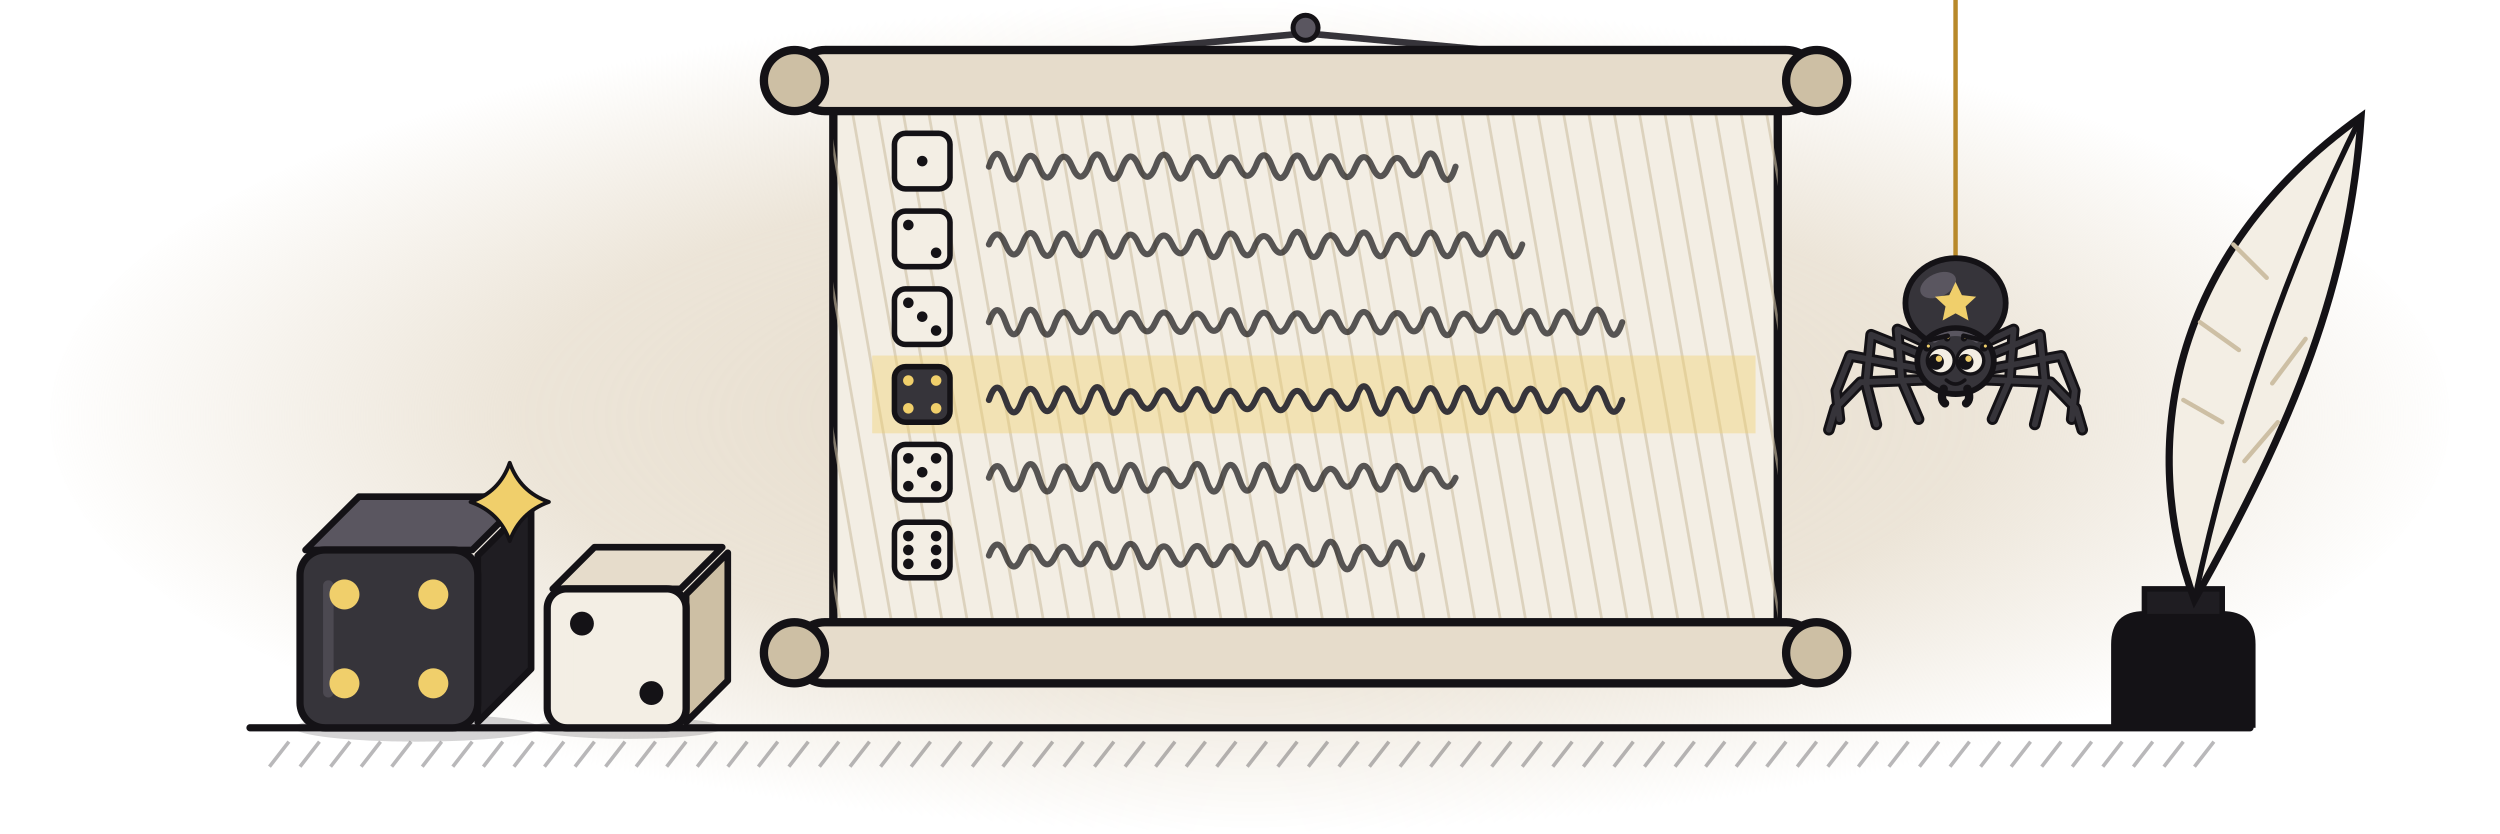
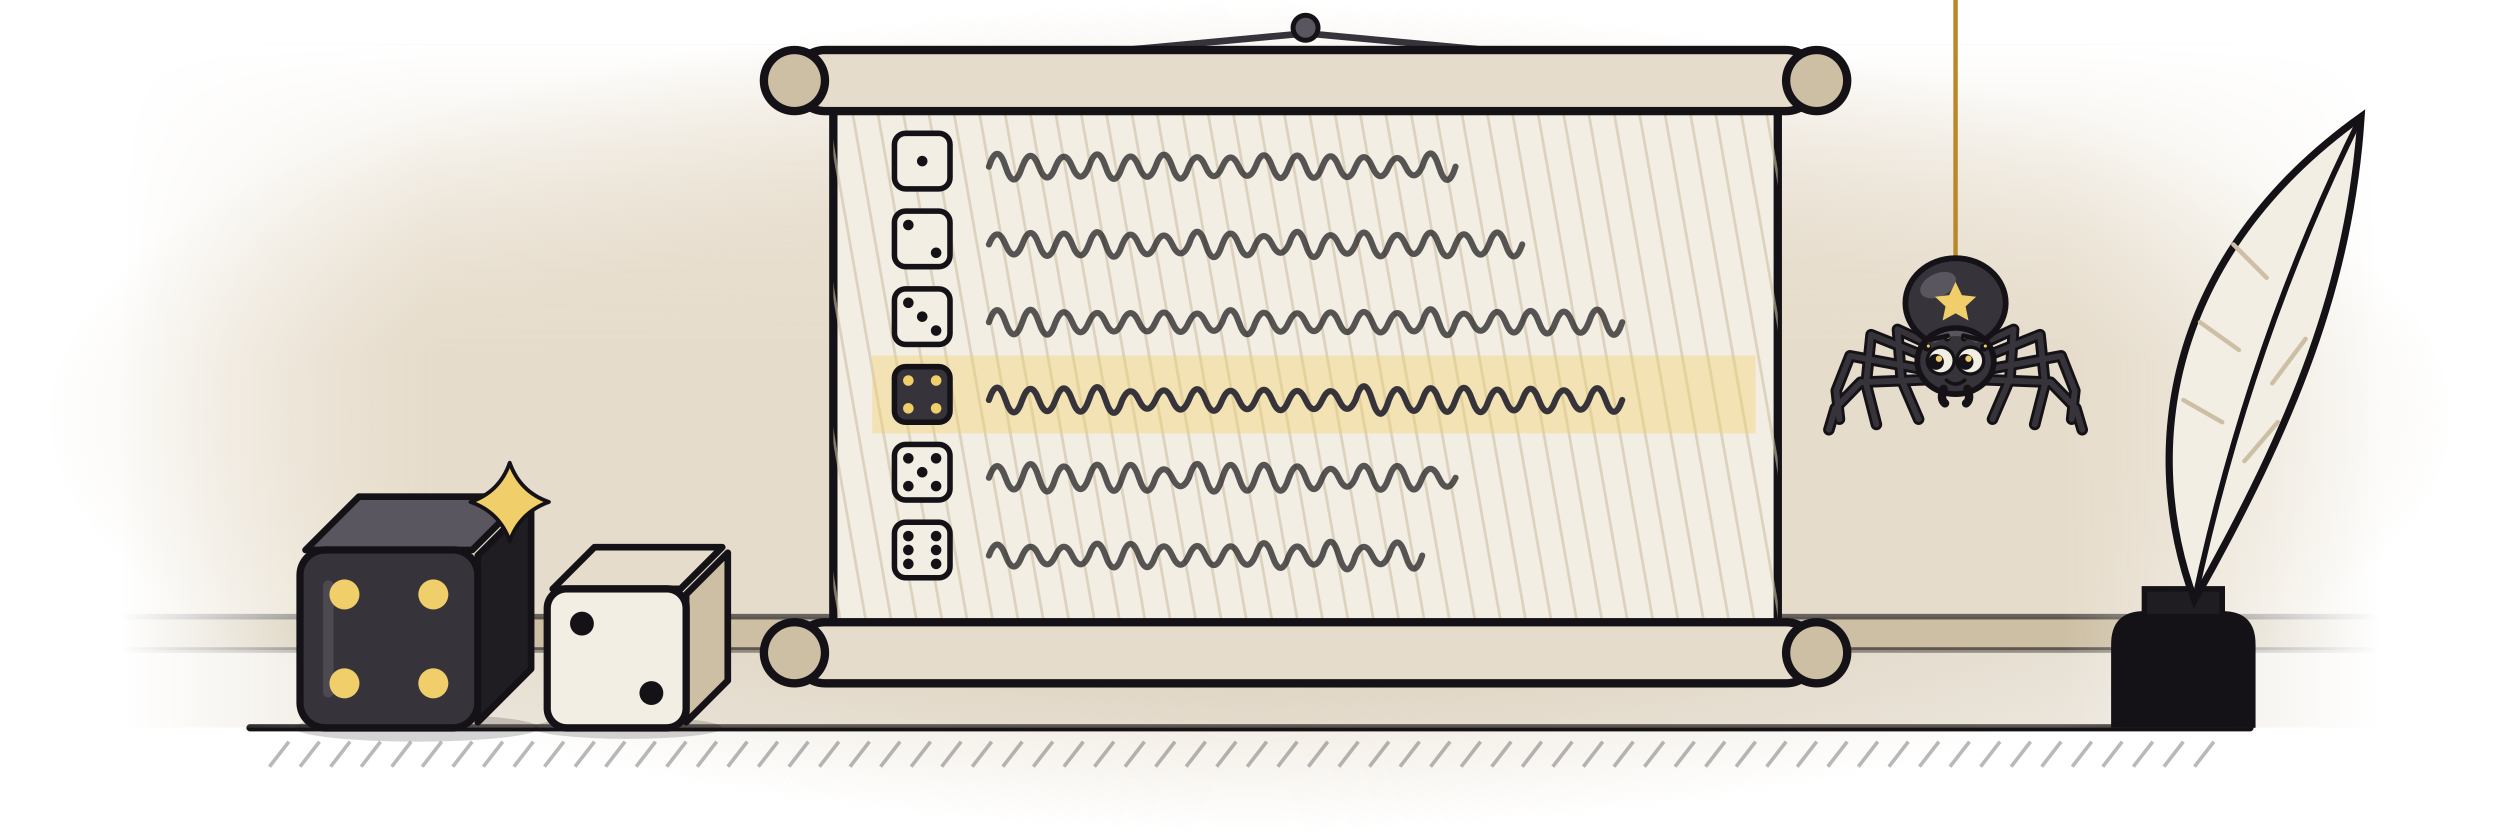
<svg xmlns="http://www.w3.org/2000/svg" viewBox="0 0 900 300" role="img" aria-label="Dice and a scroll of random names">
  <defs>
    <radialGradient id="ctb-glow" cx="50%" cy="50%" r="50%">
      <stop offset="0" stop-color="#e6dccb" />
      <stop offset=".6" stop-color="#e6dccb" stop-opacity=".75" />
      <stop offset="1" stop-color="#e6dccb" stop-opacity="0" />
    </radialGradient>
  </defs>
  <ellipse cx="450" cy="150" rx="432" ry="150" fill="url(#ctb-glow)" />
  <path d="M90 262H810" stroke="#141216" stroke-width="2.6" stroke-linecap="round" />
  <path d="M104 267l-7 9M115 267l-7 9M126 267l-7 9M137 267l-7 9M148 267l-7 9M159 267l-7 9M170 267l-7 9M181 267l-7 9M192 267l-7 9M203 267l-7 9M214 267l-7 9M225 267l-7 9M236 267l-7 9M247 267l-7 9M258 267l-7 9M269 267l-7 9M280 267l-7 9M291 267l-7 9M302 267l-7 9M313 267l-7 9M324 267l-7 9M335 267l-7 9M346 267l-7 9M357 267l-7 9M368 267l-7 9M379 267l-7 9M390 267l-7 9M401 267l-7 9M412 267l-7 9M423 267l-7 9M434 267l-7 9M445 267l-7 9M456 267l-7 9M467 267l-7 9M478 267l-7 9M489 267l-7 9M500 267l-7 9M511 267l-7 9M522 267l-7 9M533 267l-7 9M544 267l-7 9M555 267l-7 9M566 267l-7 9M577 267l-7 9M588 267l-7 9M599 267l-7 9M610 267l-7 9M621 267l-7 9M632 267l-7 9M643 267l-7 9M654 267l-7 9M665 267l-7 9M676 267l-7 9M687 267l-7 9M698 267l-7 9M709 267l-7 9M720 267l-7 9M731 267l-7 9M742 267l-7 9M753 267l-7 9M764 267l-7 9M775 267l-7 9M786 267l-7 9M797 267l-7 9" stroke="#141216" stroke-width="1.3" opacity=".3" />
+   <defs>
+     <linearGradient id="ctb-wx" x1="0" y1="0" x2="1" y2="0">
+       <stop offset="0" stop-color="#fff" stop-opacity="0" />
+       <stop offset=".14" stop-color="#fff" />
+       <stop offset=".86" stop-color="#fff" />
+       <stop offset="1" stop-color="#fff" stop-opacity="0" />
+     </linearGradient>
+     <linearGradient id="ctb-wy" x1="0" y1="0" x2="0" y2="1">
+       <stop offset="0" stop-color="#000" />
+       <stop offset=".45" stop-color="#000" stop-opacity="0" />
+     </linearGradient>
+     <mask id="ctb-wm" maskUnits="userSpaceOnUse" x="44" y="16" width="812" height="246">
+       <rect x="44" y="16" width="812" height="246" fill="url(#ctb-wx)" />
+       <rect x="44" y="16" width="812" height="246" fill="url(#ctb-wy)" />
+     </mask>
+   </defs>
+   <g mask="url(#ctb-wm)">
+     <rect x="44" y="16" width="812" height="206" fill="#e6dccb" />
+     <rect x="44" y="222" width="812" height="12" fill="#cdbfa4" />
+     <path d="M44 222H856M44 234H856" stroke="#141216" stroke-width="2" fill="none" stroke-linecap="round" stroke-linejoin="round" opacity=".6" />
+     <rect x="44" y="234" width="812" height="28" fill="#cdbfa4" opacity=".4" />
+   </g>
  <g transform="translate(0 -12)">
    <path d="M300 44H640V244H300Z" fill="#f3eee4" stroke="#141216" stroke-width="3" />
    <clipPath id="ctb-sc">
      <rect x="300" y="44" width="340" height="200" />
    </clipPath>
    <path clip-path="url(#ctb-sc)" d="M630 -84.5L698.5 304M621.1 -82.9L689.6 305.5M612.3 -81.4L680.8 307.1M603.4 -79.8L671.9 308.7M594.5 -78.2L663 310.2M585.7 -76.7L654.2 311.8M576.8 -75.1L645.3 313.4M567.9 -73.5L636.4 314.9M559.1 -72L627.6 316.5M550.2 -70.4L618.7 318.1M541.4 -68.9L609.9 319.6M532.5 -67.3L601 321.2M523.6 -65.7L592.1 322.7M514.8 -64.2L583.3 324.3M505.9 -62.6L574.4 325.9M497 -61L565.5 327.4M488.2 -59.5L556.7 329M479.3 -57.9L547.8 330.6M470.4 -56.4L538.9 332.1M461.6 -54.8L530.1 333.7M452.7 -53.2L521.2 335.2M443.9 -51.7L512.4 336.8M435 -50.1L503.5 338.4M426.1 -48.5L494.6 339.9M417.3 -47L485.8 341.5M408.4 -45.4L476.9 343.1M399.5 -43.8L468 344.6M390.7 -42.3L459.2 346.2M381.8 -40.7L450.3 347.7M373 -39.2L441.4 349.3M364.1 -37.6L432.6 350.9M355.2 -36L423.7 352.4M346.4 -34.5L414.9 354M337.5 -32.9L406 355.6M328.6 -31.3L397.1 357.1M319.8 -29.8L388.3 358.7M310.9 -28.2L379.4 360.2M302 -26.7L370.5 361.8M293.2 -25.1L361.7 363.4M284.3 -23.5L352.8 364.9M275.5 -22L344 366.5M266.6 -20.4L335.1 368.1M257.7 -18.8L326.2 369.6M248.9 -17.3L317.4 371.2" stroke="#cdbfa4" stroke-width="1" opacity="0.6" fill="none" />
    <path d="M286 41L470 24L654 41" stroke="#36343a" stroke-width="2.4" fill="none" stroke-linecap="round" stroke-linejoin="round" />
    <circle cx="470" cy="22" r="4.5" fill="#5a5660" stroke="#141216" stroke-width="1.8" />
    <rect x="286" y="30" width="368" height="22" rx="11" fill="#e6dccb" stroke="#141216" stroke-width="3" />
    <circle cx="286" cy="41" r="11" fill="#cdbfa4" stroke="#141216" stroke-width="3" />
    <circle cx="654" cy="41" r="11" fill="#cdbfa4" stroke="#141216" stroke-width="3" />
    <rect x="286" y="236" width="368" height="22" rx="11" fill="#e6dccb" stroke="#141216" stroke-width="3" />
    <circle cx="286" cy="247" r="11" fill="#cdbfa4" stroke="#141216" stroke-width="3" />
    <circle cx="654" cy="247" r="11" fill="#cdbfa4" stroke="#141216" stroke-width="3" />
    <path d="M314 140h318v28H314z" fill="#f0cf6b" opacity=".4" />
    <rect x="322" y="60" width="20" height="20" rx="4" fill="#f3eee4" stroke="#141216" stroke-width="2" />
    <circle cx="332" cy="70" r="1.9" fill="#141216" />
    <path d="M356 72q3 -9.282 6 0t6 0q3 -7.838 6 0t6 0q3 -7.189 6 0t6 0q3 -8.856 6 0t6 0q3 -7.332 6 0t6 0q3 -8.685 6 0t6 0q3 -6.859 6 0t6 0q3 -6.624 6 0t6 0q3 -8.234 6 0t6 0q3 -8.04 6 0t6 0q3 -7.517 6 0t6 0q3 -6.882 6 0t6 0q3 -6.264 6 0t6 0q3 -9.553 6 0t6 0" stroke="#141216" stroke-width="2.2" fill="none" stroke-linecap="round" stroke-linejoin="round" opacity=".7" />
    <rect x="322" y="88" width="20" height="20" rx="4" fill="#f3eee4" stroke="#141216" stroke-width="2" />
    <circle cx="327" cy="93" r="1.9" fill="#141216" />
    <circle cx="337" cy="103" r="1.9" fill="#141216" />
    <path d="M356 100q3 -7.245 6 0t6 0q3 -8.28 6 0t6 0q3 -7.84 6 0t6 0q3 -8.88 6 0t6 0q3 -7.093 6 0t6 0q3 -6.439 6 0t6 0q3 -9.177 6 0t6 0q3 -7.865 6 0t6 0q3 -6.033 6 0t6 0q3 -9.105 6 0t6 0q3 -6.688 6 0t6 0q3 -8.61 6 0t6 0q3 -6.882 6 0t6 0q3 -8.512 6 0t6 0q3 -7.329 6 0t6 0q3 -8.637 6 0t6 0" stroke="#141216" stroke-width="2.2" fill="none" stroke-linecap="round" stroke-linejoin="round" opacity=".7" />
    <rect x="322" y="116" width="20" height="20" rx="4" fill="#f3eee4" stroke="#141216" stroke-width="2" />
    <circle cx="327" cy="121" r="1.9" fill="#141216" />
    <circle cx="332" cy="126" r="1.9" fill="#141216" />
    <circle cx="337" cy="131" r="1.9" fill="#141216" />
    <path d="M356 128q3 -8.742 6 0t6 0q3 -8.986 6 0t6 0q3 -7.248 6 0t6 0q3 -6.685 6 0t6 0q3 -6.585 6 0t6 0q3 -7.001 6 0t6 0q3 -6.223 6 0t6 0q3 -8.711 6 0t6 0q3 -6.836 6 0t6 0q3 -6.433 6 0t6 0q3 -7.11 6 0t6 0q3 -7.396 6 0t6 0q3 -6.597 6 0t6 0q3 -9.376 6 0t6 0q3 -6.18 6 0t6 0q3 -7.432 6 0t6 0q3 -8.149 6 0t6 0q3 -7.631 6 0t6 0q3 -9.106 6 0t6 0" stroke="#141216" stroke-width="2.2" fill="none" stroke-linecap="round" stroke-linejoin="round" opacity=".7" />
    <rect x="322" y="144" width="20" height="20" rx="4" fill="#36343a" stroke="#141216" stroke-width="2" />
    <circle cx="327" cy="149" r="1.9" fill="#f0cf6b" />
    <circle cx="337" cy="149" r="1.9" fill="#f0cf6b" />
    <circle cx="327" cy="159" r="1.9" fill="#f0cf6b" />
    <circle cx="337" cy="159" r="1.9" fill="#f0cf6b" />
    <path d="M356 156q3 -8.948 6 0t6 0q3 -8.062 6 0t6 0q3 -8.417 6 0t6 0q3 -9.306 6 0t6 0q3 -6.317 6 0t6 0q3 -6.935 6 0t6 0q3 -7.814 6 0t6 0q3 -6.647 6 0t6 0q3 -7.388 6 0t6 0q3 -6.561 6 0t6 0q3 -6.386 6 0t6 0q3 -9.952 6 0t6 0q3 -7.861 6 0t6 0q3 -8.553 6 0t6 0q3 -8.8 6 0t6 0q3 -7.493 6 0t6 0q3 -8.147 6 0t6 0q3 -7.003 6 0t6 0q3 -8.53 6 0t6 0" stroke="#36343a" stroke-width="2.2" fill="none" stroke-linecap="round" stroke-linejoin="round" />
    <rect x="322" y="172" width="20" height="20" rx="4" fill="#f3eee4" stroke="#141216" stroke-width="2" />
    <circle cx="327" cy="177" r="1.9" fill="#141216" />
    <circle cx="337" cy="177" r="1.9" fill="#141216" />
    <circle cx="332" cy="182" r="1.9" fill="#141216" />
    <circle cx="327" cy="187" r="1.9" fill="#141216" />
    <circle cx="337" cy="187" r="1.9" fill="#141216" />
    <path d="M356 184q3 -8.442 6 0t6 0q3 -9.903 6 0t6 0q3 -8.183 6 0t6 0q3 -9.438 6 0t6 0q3 -9.318 6 0t6 0q3 -6.116 6 0t6 0q3 -9.979 6 0t6 0q3 -9.319 6 0t6 0q3 -9.368 6 0t6 0q3 -8.208 6 0t6 0q3 -6.462 6 0t6 0q3 -8.63 6 0t6 0q3 -8.491 6 0t6 0q3 -6.457 6 0t6 0" stroke="#141216" stroke-width="2.2" fill="none" stroke-linecap="round" stroke-linejoin="round" opacity=".7" />
    <rect x="322" y="200" width="20" height="20" rx="4" fill="#f3eee4" stroke="#141216" stroke-width="2" />
    <circle cx="327" cy="205" r="1.9" fill="#141216" />
    <circle cx="337" cy="205" r="1.9" fill="#141216" />
    <circle cx="327" cy="210" r="1.9" fill="#141216" />
    <circle cx="337" cy="210" r="1.9" fill="#141216" />
    <circle cx="327" cy="215" r="1.9" fill="#141216" />
    <circle cx="337" cy="215" r="1.9" fill="#141216" />
    <path d="M356 212q3 -7.937 6 0t6 0q3 -6.357 6 0t6 0q3 -6.35 6 0t6 0q3 -8.584 6 0t6 0q3 -8.408 6 0t6 0q3 -6.636 6 0t6 0q3 -6.885 6 0t6 0q3 -6.657 6 0t6 0q3 -8.948 6 0t6 0q3 -6.538 6 0t6 0q3 -9.975 6 0t6 0q3 -6.261 6 0t6 0q3 -9.468 6 0t6 0" stroke="#141216" stroke-width="2.2" fill="none" stroke-linecap="round" stroke-linejoin="round" opacity=".7" />
  </g>
  <ellipse cx="150" cy="262" rx="44" ry="5" fill="#141216" opacity="0.18" />
  <ellipse cx="226" cy="262" rx="34" ry="4" fill="#141216" opacity="0.18" />
  <g transform="translate(140 230) rotate(0)">
    <path d="M-30 -32L-10.8 -51.2H49.2L30 -32z" fill="#5a5660" stroke="#141216" stroke-width="2.4" stroke-linejoin="round" />
    <path d="M32 -30L51.2 -49.2V10.8L32 30z" fill="#1f1d22" stroke="#141216" stroke-width="2.4" stroke-linejoin="round" />
    <rect x="-32" y="-32" width="64" height="64" rx="9" fill="#36343a" stroke="#141216" stroke-width="2.6" />
    <path d="M-21.8 19.2V-19.2" stroke="#5a5660" stroke-width="3.8" stroke-linecap="round" opacity=".6" />
    <circle cx="-16" cy="-16" r="5.4" fill="#f0cf6b" />
    <circle cx="16" cy="-16" r="5.4" fill="#f0cf6b" />
    <circle cx="-16" cy="16" r="5.4" fill="#f0cf6b" />
    <circle cx="16" cy="16" r="5.4" fill="#f0cf6b" />
    <path d="M43.5 -63.4Q47.2 -52.9 57.6 -49.3Q47.2 -45.6 43.5 -35.2Q39.9 -45.6 29.4 -49.3Q39.9 -52.9 43.5 -63.4z" fill="#f0cf6b" stroke="#141216" stroke-width="1.4" stroke-linejoin="round" />
  </g>
  <g transform="translate(222 237) rotate(0)">
    <path d="M-23 -25L-8 -40H38L23 -25z" fill="#e6dccb" stroke="#141216" stroke-width="2.4" stroke-linejoin="round" />
    <path d="M25 -23L40 -38V8L25 23z" fill="#cdbfa4" stroke="#141216" stroke-width="2.4" stroke-linejoin="round" />
    <rect x="-25" y="-25" width="50" height="50" rx="7" fill="#f3eee4" stroke="#141216" stroke-width="2.6" />
    <path d="M-17 15V-15" stroke="#f3eee4" stroke-width="3" stroke-linecap="round" opacity=".6" />
    <circle cx="-12.5" cy="-12.5" r="4.3" fill="#141216" />
    <circle cx="12.5" cy="12.5" r="4.3" fill="#141216" />
  </g>
  <path d="M760 262v-30q0 -12 12 -12h28q12 0 12 12v30z" fill="#141216" />
  <rect x="772" y="212" width="28" height="10" fill="#1f1d22" stroke="#141216" stroke-width="2" />
  <path d="M790 216C770 162 780 92 850 42C846 102 826 152 790 216Z" fill="#f3eee4" stroke="#141216" stroke-width="2.6" />
  <path d="M790 216Q810 122 850 42" stroke="#141216" stroke-width="2" fill="none" stroke-linecap="round" stroke-linejoin="round" />
  <path d="M800 152l-14 -8M806 126l-14 -10M816 100l-12 -12M808 166l12 -14M818 138l12 -16" stroke="#cdbfa4" stroke-width="1.6" fill="none" stroke-linecap="round" stroke-linejoin="round" />
  <path d="M704 0V92" stroke="#b8892a" stroke-width="1.6" fill="none" stroke-linecap="round" stroke-linejoin="round" />
  <g transform="translate(704 130) scale(0.95 0.95)">
    <path d="M9 -6L22 -12L20.6 6.7L14 22M12 -2L32 -10L33.9 8.7L30 24M13 3L40 -2L45.2 11.2L44 22M10 7L36 8L45.6 17.9L48 26M-9 -6L-22 -12L-20.6 6.7L-14 22M-12 -2L-32 -10L-33.9 8.7L-30 24M-13 3L-40 -2L-45.2 11.2L-44 22M-10 7L-36 8L-45.6 17.9L-48 26" stroke="#141216" stroke-width="4.4" fill="none" stroke-linecap="round" stroke-linejoin="round" />
    <path d="M9 -6L22 -12L20.6 6.7L14 22M12 -2L32 -10L33.9 8.7L30 24M13 3L40 -2L45.2 11.2L44 22M10 7L36 8L45.6 17.9L48 26M-9 -6L-22 -12L-20.6 6.7L-14 22M-12 -2L-32 -10L-33.9 8.7L-30 24M-13 3L-40 -2L-45.2 11.2L-44 22M-10 7L-36 8L-45.6 17.9L-48 26" stroke="#36343a" stroke-width="2.2" fill="none" stroke-linecap="round" stroke-linejoin="round" />
    <ellipse cx="0" cy="-22" rx="19" ry="17" fill="#36343a" stroke="#141216" stroke-width="2.2" />
    <ellipse cx="-6.6" cy="-28.8" rx="7.2" ry="4.4" fill="#5a5660" transform="rotate(-25 -6.6 -28.8)" />
    <path d="M0 -30l2.4 5 5.4.6-4 3.7 1.1 5.3-4.9-2.7-4.9 2.7 1.1-5.3-4-3.7 5.4-.6z" fill="#f0cf6b" />
    <ellipse cx="0" cy="0" rx="14.5" ry="12.5" fill="#36343a" stroke="#141216" stroke-width="2.2" />
    <path d="M-8 -8q8 -5 16 0" stroke="#5a5660" stroke-width="2" fill="none" stroke-linecap="round" />
    <path d="M-4.5 10.5q-1.5 4 0.5 5.5M4.5 10.5q1.5 4 -0.5 5.5" stroke="#141216" stroke-width="3.2" fill="none" stroke-linecap="round" />
    <circle cx="-10.8" cy="-5.2" r="1.6" fill="#141216" />
    <circle cx="-10.3" cy="-5.7" r="0.6" fill="#f0cf6b" />
    <circle cx="10.8" cy="-5.2" r="1.6" fill="#141216" />
    <circle cx="11.3" cy="-5.7" r="0.6" fill="#f0cf6b" />
    <circle cx="-3.2" cy="-8.6" r="1.2" fill="#141216" />
    <circle cx="-2.8" cy="-9" r="0.5" fill="#f0cf6b" />
    <circle cx="3.2" cy="-8.6" r="1.2" fill="#141216" />
    <circle cx="3.6" cy="-9" r="0.5" fill="#f0cf6b" />
    <circle cx="-5.6" cy="-0.2" r="5.1" fill="#f3eee4" stroke="#141216" stroke-width="1.3" />
    <circle cx="-7.4" cy="0.3" r="3" fill="#141216" />
    <circle cx="-6.3" cy="-0.9" r="1.2" fill="#f0cf6b" />
    <circle cx="5.6" cy="-0.2" r="5.1" fill="#f3eee4" stroke="#141216" stroke-width="1.3" />
    <circle cx="3.8" cy="0.3" r="3" fill="#141216" />
    <circle cx="4.9" cy="-0.9" r="1.2" fill="#f0cf6b" />
    <path d="M-10 -8l7 -1.6M10 -8l-7 -1.6" stroke="#141216" stroke-width="1.8" stroke-linecap="round" />
    <path d="M-3.5 7.2q3.5 3 7 0" stroke="#141216" stroke-width="1.4" fill="none" stroke-linecap="round" />
  </g>
</svg>
